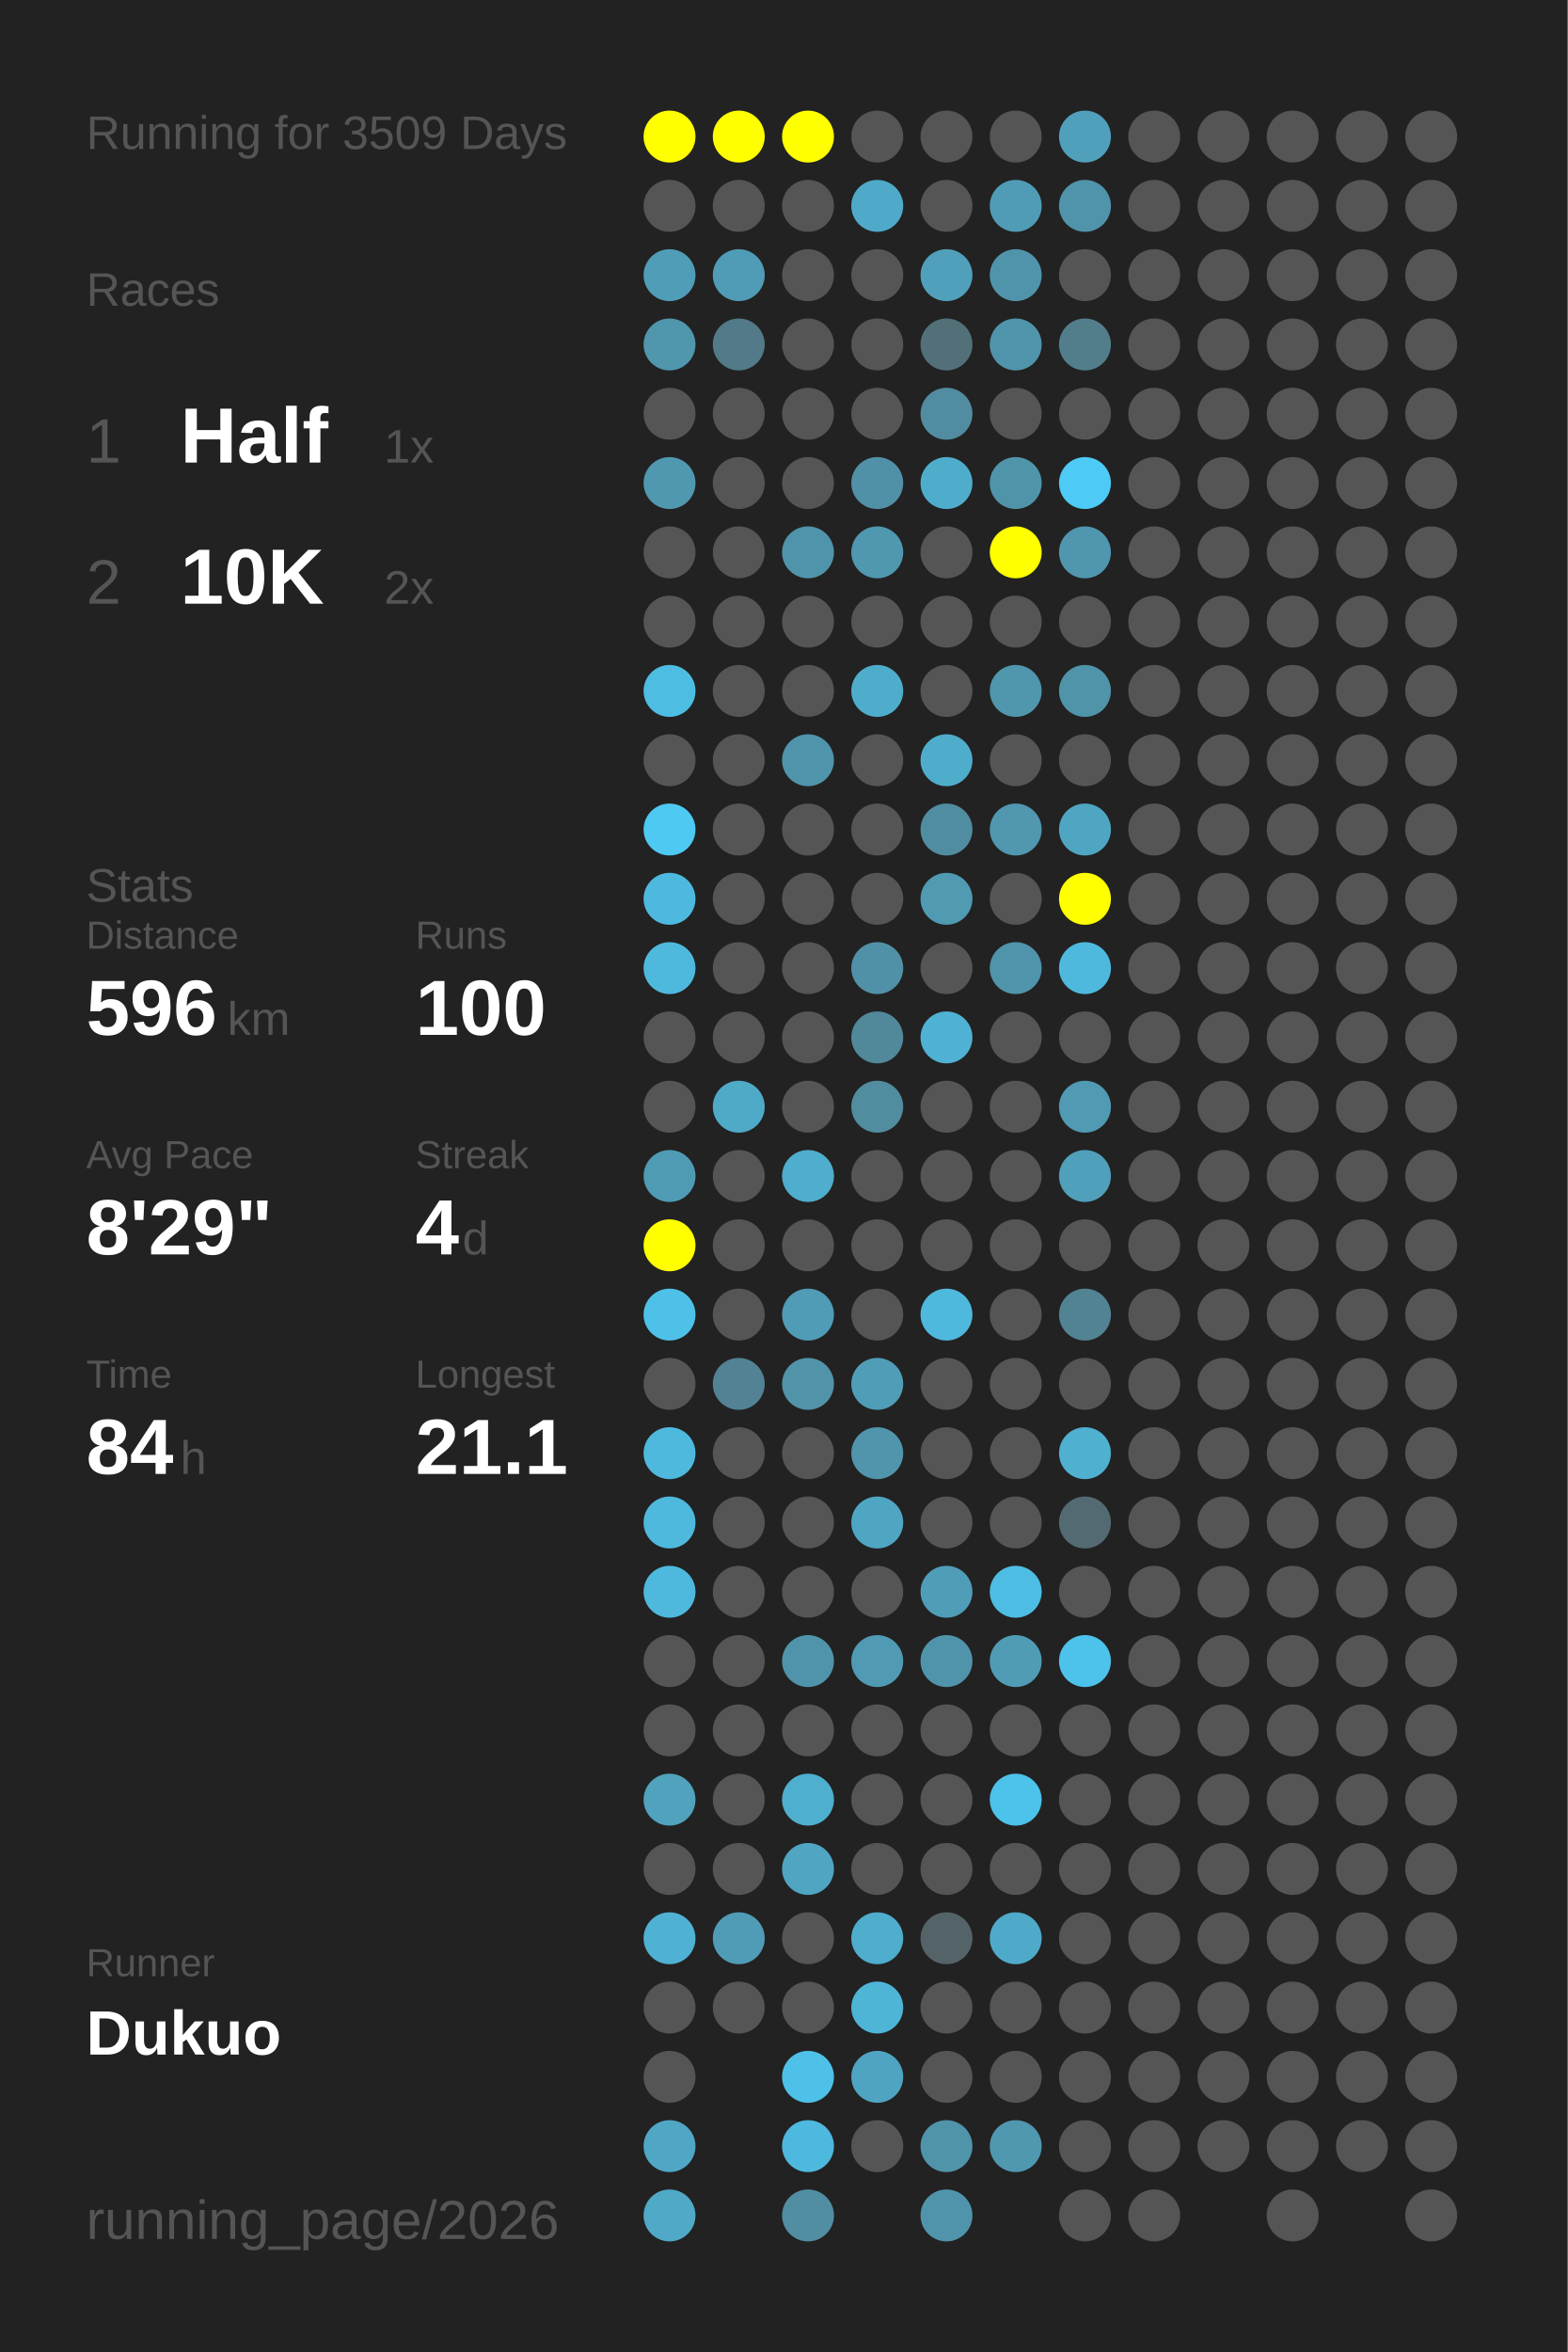
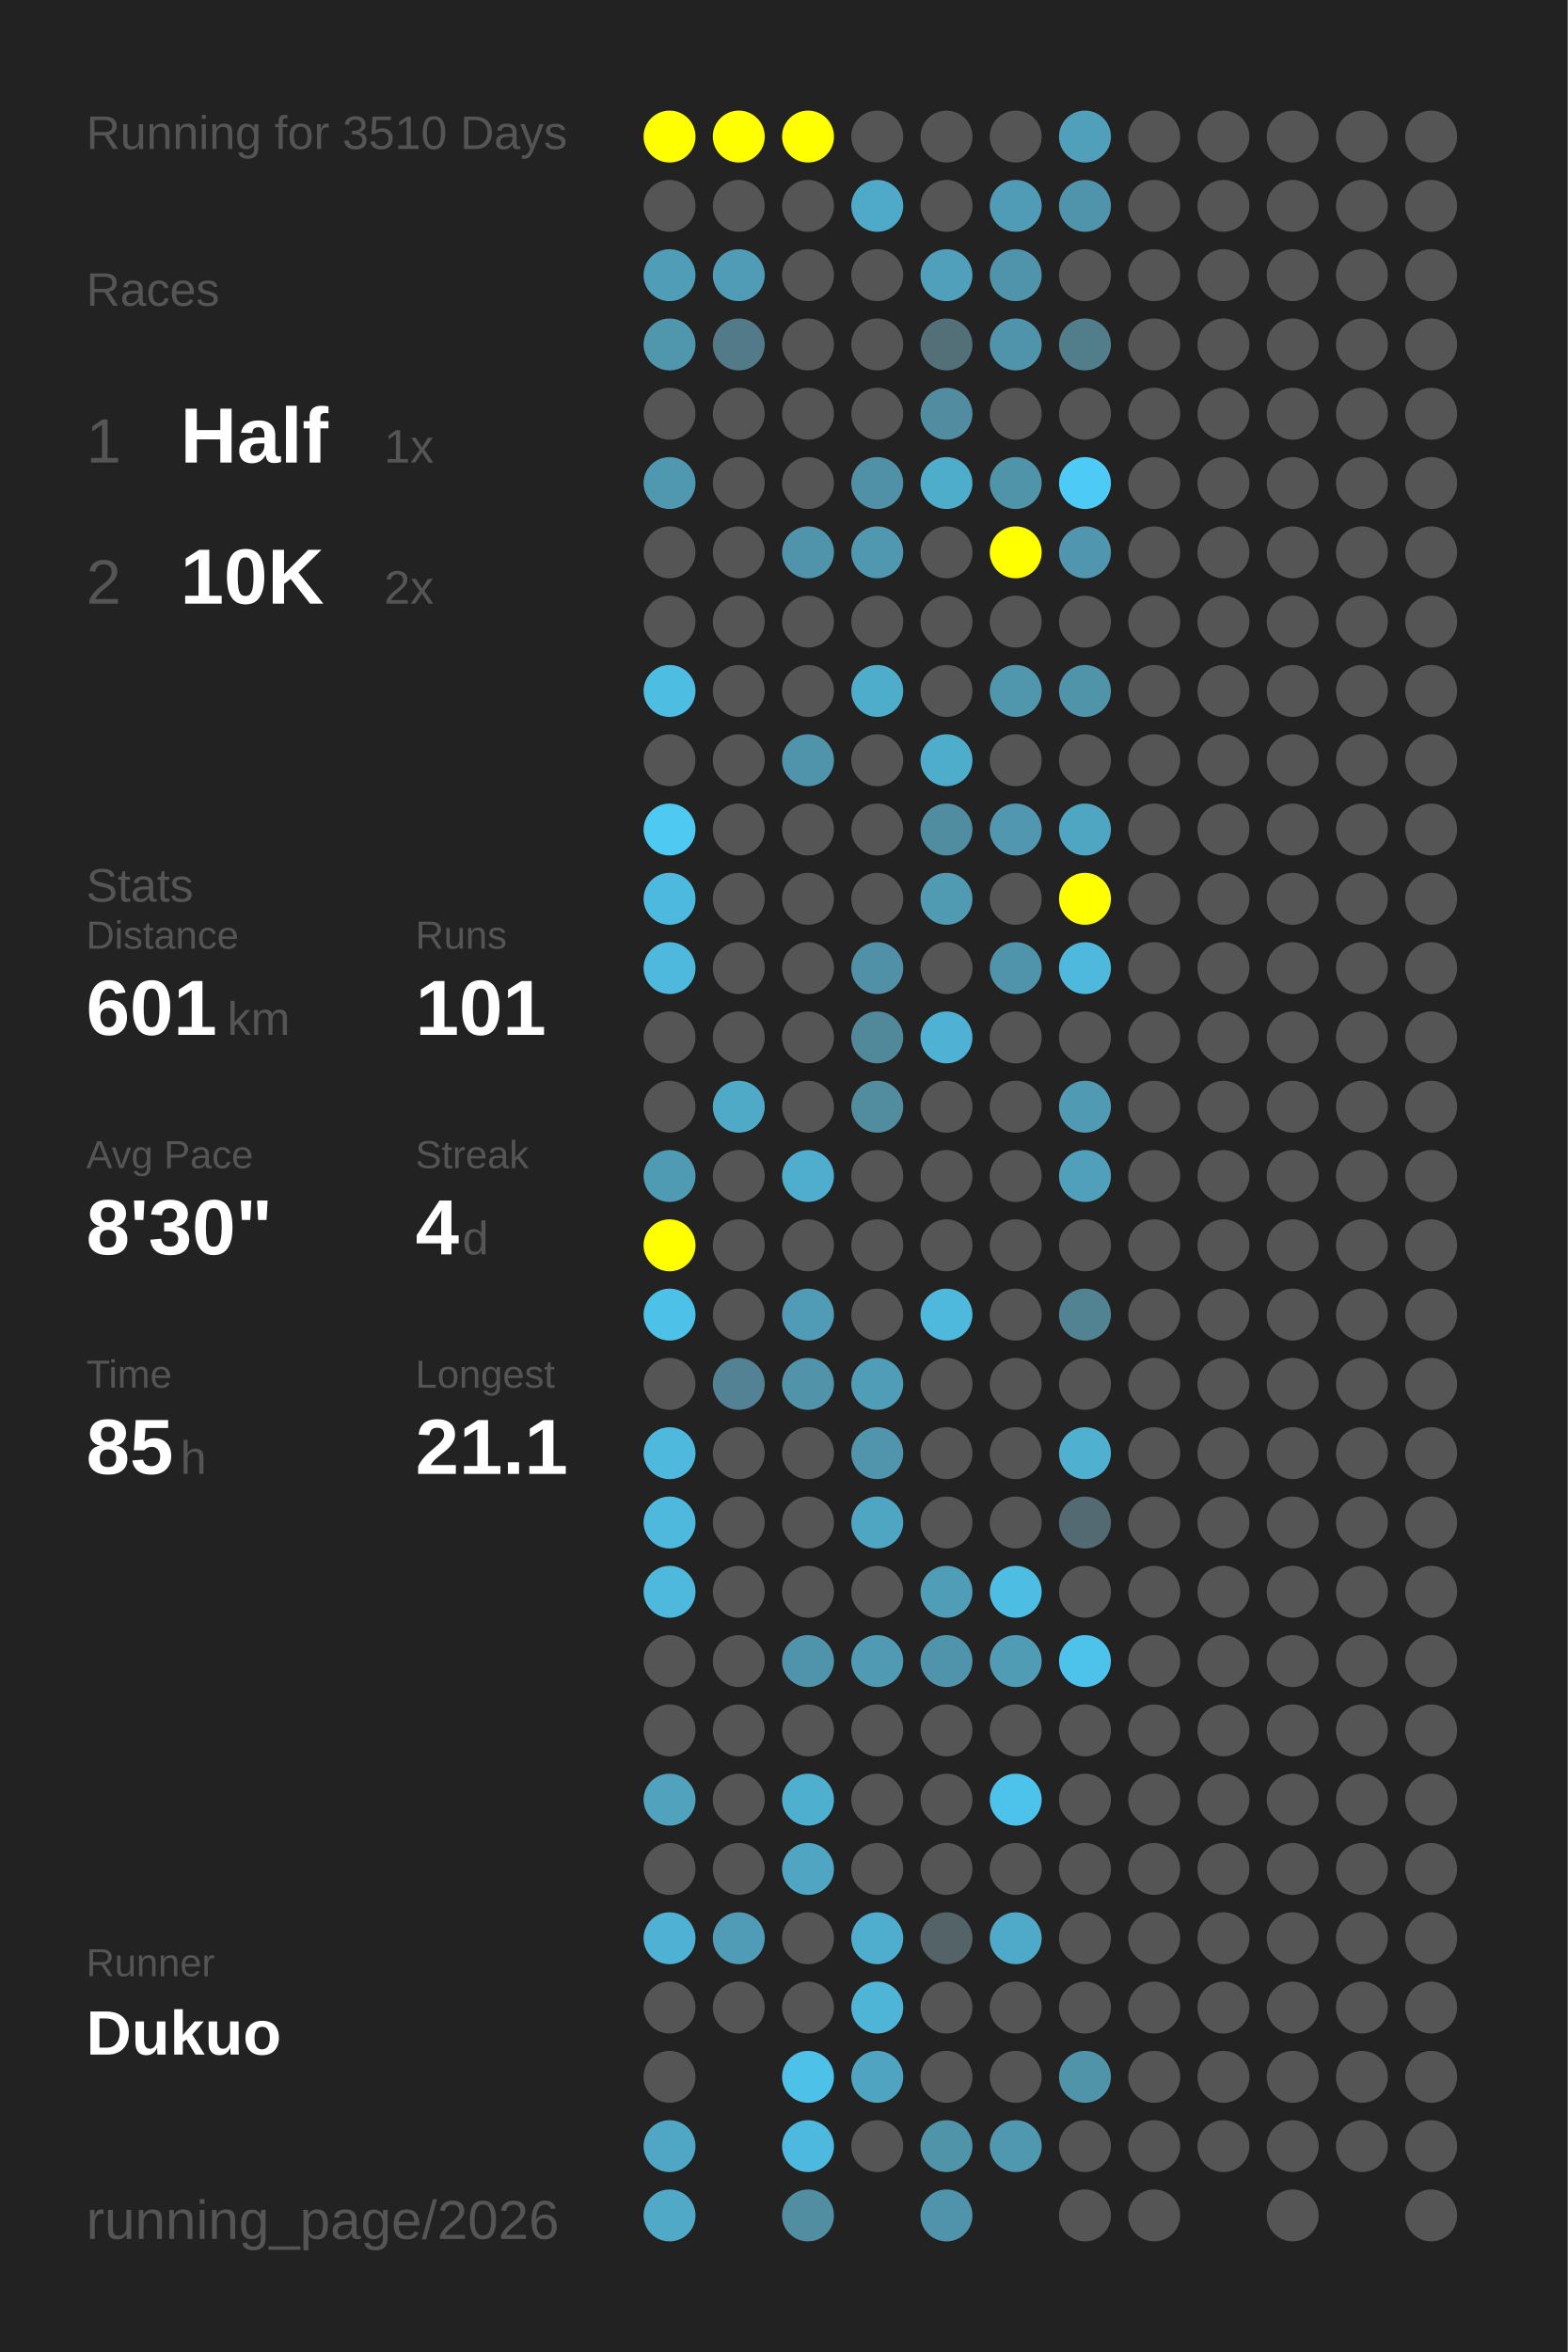
<svg xmlns="http://www.w3.org/2000/svg" baseProfile="full" height="300mm" version="1.1" viewBox="0,0,200,300" width="200mm">
  <defs />
  <rect fill="#222222" height="300" width="200" x="0" y="0" />
-   <text fill="#555555" style="font-size:6px; font-family:Arial;" x="11" y="19">Running for 3509 Days</text>
+   <text fill="#555555" style="font-size:6px; font-family:Arial;" x="11" y="19">Running for 3510 Days</text>
  <text fill="#555555" style="font-size:6px; font-family:Arial;" x="11" y="39">Races</text>
  <text fill="#555555" style="font-size:8px; font-family:Arial;" x="11" y="59">1</text>
  <text fill="#FFFFFF" style="font-size:10px; font-family:Arial; font-weight:bold;" x="23" y="59">Half</text>
  <text fill="#555555" style="font-size:6px; font-family:Arial;" x="49" y="59">1x</text>
  <text fill="#555555" style="font-size:8px; font-family:Arial;" x="11" y="77">2</text>
  <text fill="#FFFFFF" style="font-size:10px; font-family:Arial; font-weight:bold;" x="23" y="77">10K</text>
  <text fill="#555555" style="font-size:6px; font-family:Arial;" x="49" y="77">2x</text>
  <text fill="#555555" style="font-size:6px; font-family:Arial;" x="11" y="115">Stats</text>
  <text fill="#555555" style="font-size:5px; font-family:Arial;" x="11" y="121">Distance</text>
-   <text fill="#FFFFFF" style="font-size:10px; font-family:Arial; font-weight:bold;" x="11" y="132">596</text>
+   <text fill="#FFFFFF" style="font-size:10px; font-family:Arial; font-weight:bold;" x="11" y="132">601</text>
  <text fill="#555555" style="font-size:6px; font-family:Arial;" x="29" y="132">km</text>
  <text fill="#555555" style="font-size:5px; font-family:Arial;" x="53" y="121">Runs</text>
-   <text fill="#FFFFFF" style="font-size:10px; font-family:Arial; font-weight:bold;" x="53" y="132">100</text>
+   <text fill="#FFFFFF" style="font-size:10px; font-family:Arial; font-weight:bold;" x="53" y="132">101</text>
  <text fill="#555555" style="font-size:5px; font-family:Arial;" x="11" y="149">Avg Pace</text>
-   <text fill="#FFFFFF" style="font-size:10px; font-family:Arial; font-weight:bold;" x="11" y="160">8'29"</text>
+   <text fill="#FFFFFF" style="font-size:10px; font-family:Arial; font-weight:bold;" x="11" y="160">8'30"</text>
  <text fill="#555555" style="font-size:5px; font-family:Arial;" x="53" y="149">Streak</text>
  <text fill="#FFFFFF" style="font-size:10px; font-family:Arial; font-weight:bold;" x="53" y="160">4</text>
  <text fill="#555555" style="font-size:6px; font-family:Arial;" x="59" y="160">d</text>
  <text fill="#555555" style="font-size:5px; font-family:Arial;" x="11" y="177">Time</text>
-   <text fill="#FFFFFF" style="font-size:10px; font-family:Arial; font-weight:bold;" x="11" y="188">84</text>
+   <text fill="#FFFFFF" style="font-size:10px; font-family:Arial; font-weight:bold;" x="11" y="188">85</text>
  <text fill="#555555" style="font-size:6px; font-family:Arial;" x="23" y="188">h</text>
  <text fill="#555555" style="font-size:5px; font-family:Arial;" x="53" y="177">Longest</text>
  <text fill="#FFFFFF" style="font-size:10px; font-family:Arial; font-weight:bold;" x="53" y="188">21.1</text>
  <text fill="#555555" style="font-size:5px; font-family:Arial;" x="11" y="252.065">Runner</text>
  <text fill="#FFFFFF" style="font-size:8px; font-family:Arial; font-weight:bold;" x="11" y="262.065">Dukuo</text>
  <text fill="#555555" style="font-size:7px; font-family:Arial;" x="11" y="285.581">running_page/2026</text>
  <circle cx="85.417" cy="17.419" fill="#FFFF00" r="3.312" />
  <circle cx="85.417" cy="26.258" fill="#555555" r="3.312" />
  <circle cx="85.417" cy="35.097" fill="#509db7" r="3.312" />
  <circle cx="85.417" cy="43.935" fill="#5096ad" r="3.312" />
  <circle cx="85.417" cy="52.774" fill="#555555" r="3.312" />
  <circle cx="85.417" cy="61.613" fill="#5098b0" r="3.312" />
  <circle cx="85.417" cy="70.452" fill="#555555" r="3.312" />
  <circle cx="85.417" cy="79.29" fill="#555555" r="3.312" />
  <circle cx="85.417" cy="88.129" fill="#4ebde2" r="3.312" />
  <circle cx="85.417" cy="96.968" fill="#555555" r="3.312" />
  <circle cx="85.417" cy="105.806" fill="#4dc9f2" r="3.312" />
  <circle cx="85.417" cy="114.645" fill="#4eb9de" r="3.312" />
  <circle cx="85.417" cy="123.484" fill="#4eb9dd" r="3.312" />
  <circle cx="85.417" cy="132.323" fill="#555555" r="3.312" />
  <circle cx="85.417" cy="141.161" fill="#555555" r="3.312" />
  <circle cx="85.417" cy="150" fill="#509bb4" r="3.312" />
  <circle cx="85.417" cy="158.839" fill="#FFFF00" r="3.312" />
  <circle cx="85.417" cy="167.677" fill="#4ec1e8" r="3.312" />
  <circle cx="85.417" cy="176.516" fill="#555555" r="3.312" />
  <circle cx="85.417" cy="185.355" fill="#4eb9dd" r="3.312" />
  <circle cx="85.417" cy="194.194" fill="#4eb9dd" r="3.312" />
  <circle cx="85.417" cy="203.032" fill="#4eb9dd" r="3.312" />
  <circle cx="85.417" cy="211.871" fill="#555555" r="3.312" />
  <circle cx="85.417" cy="220.71" fill="#555555" r="3.312" />
  <circle cx="85.417" cy="229.548" fill="#50a2bd" r="3.312" />
  <circle cx="85.417" cy="238.387" fill="#555555" r="3.312" />
  <circle cx="85.417" cy="247.226" fill="#4fb1d3" r="3.312" />
  <circle cx="85.417" cy="256.065" fill="#555555" r="3.312" />
  <circle cx="85.417" cy="264.903" fill="#555555" r="3.312" />
  <circle cx="85.417" cy="273.742" fill="#4fa7c5" r="3.312" />
  <circle cx="85.417" cy="282.581" fill="#4fa9c7" r="3.312" />
  <circle cx="94.25" cy="17.419" fill="#FFFF00" r="3.312" />
  <circle cx="94.25" cy="26.258" fill="#555555" r="3.312" />
  <circle cx="94.25" cy="35.097" fill="#509bb5" r="3.312" />
  <circle cx="94.25" cy="43.935" fill="#527a88" r="3.312" />
  <circle cx="94.25" cy="52.774" fill="#555555" r="3.312" />
  <circle cx="94.25" cy="61.613" fill="#555555" r="3.312" />
  <circle cx="94.25" cy="70.452" fill="#555555" r="3.312" />
  <circle cx="94.25" cy="79.29" fill="#555555" r="3.312" />
  <circle cx="94.25" cy="88.129" fill="#555555" r="3.312" />
  <circle cx="94.25" cy="96.968" fill="#555555" r="3.312" />
  <circle cx="94.25" cy="105.806" fill="#555555" r="3.312" />
  <circle cx="94.25" cy="114.645" fill="#555555" r="3.312" />
  <circle cx="94.25" cy="123.484" fill="#555555" r="3.312" />
  <circle cx="94.25" cy="132.323" fill="#555555" r="3.312" />
  <circle cx="94.25" cy="141.161" fill="#4faac8" r="3.312" />
  <circle cx="94.25" cy="150" fill="#555555" r="3.312" />
  <circle cx="94.25" cy="158.839" fill="#555555" r="3.312" />
  <circle cx="94.25" cy="167.677" fill="#555555" r="3.312" />
  <circle cx="94.25" cy="176.516" fill="#528293" r="3.312" />
  <circle cx="94.25" cy="185.355" fill="#555555" r="3.312" />
  <circle cx="94.25" cy="194.194" fill="#555555" r="3.312" />
  <circle cx="94.25" cy="203.032" fill="#555555" r="3.312" />
  <circle cx="94.25" cy="211.871" fill="#555555" r="3.312" />
  <circle cx="94.25" cy="220.71" fill="#555555" r="3.312" />
  <circle cx="94.25" cy="229.548" fill="#555555" r="3.312" />
  <circle cx="94.25" cy="238.387" fill="#555555" r="3.312" />
  <circle cx="94.25" cy="247.226" fill="#509cb6" r="3.312" />
  <circle cx="94.25" cy="256.065" fill="#555555" r="3.312" />
  <circle cx="103.083" cy="17.419" fill="#FFFF00" r="3.312" />
  <circle cx="103.083" cy="26.258" fill="#555555" r="3.312" />
  <circle cx="103.083" cy="35.097" fill="#555555" r="3.312" />
  <circle cx="103.083" cy="43.935" fill="#555555" r="3.312" />
  <circle cx="103.083" cy="52.774" fill="#555555" r="3.312" />
  <circle cx="103.083" cy="61.613" fill="#555555" r="3.312" />
  <circle cx="103.083" cy="70.452" fill="#5094ab" r="3.312" />
  <circle cx="103.083" cy="79.29" fill="#555555" r="3.312" />
  <circle cx="103.083" cy="88.129" fill="#555555" r="3.312" />
  <circle cx="103.083" cy="96.968" fill="#5094ab" r="3.312" />
  <circle cx="103.083" cy="105.806" fill="#555555" r="3.312" />
  <circle cx="103.083" cy="114.645" fill="#555555" r="3.312" />
  <circle cx="103.083" cy="123.484" fill="#555555" r="3.312" />
  <circle cx="103.083" cy="132.323" fill="#555555" r="3.312" />
  <circle cx="103.083" cy="141.161" fill="#555555" r="3.312" />
  <circle cx="103.083" cy="150" fill="#4fadcd" r="3.312" />
  <circle cx="103.083" cy="158.839" fill="#555555" r="3.312" />
  <circle cx="103.083" cy="167.677" fill="#509bb5" r="3.312" />
  <circle cx="103.083" cy="176.516" fill="#5193a9" r="3.312" />
  <circle cx="103.083" cy="185.355" fill="#555555" r="3.312" />
  <circle cx="103.083" cy="194.194" fill="#555555" r="3.312" />
  <circle cx="103.083" cy="203.032" fill="#555555" r="3.312" />
  <circle cx="103.083" cy="211.871" fill="#5094ab" r="3.312" />
  <circle cx="103.083" cy="220.71" fill="#555555" r="3.312" />
  <circle cx="103.083" cy="229.548" fill="#4fafcf" r="3.312" />
  <circle cx="103.083" cy="238.387" fill="#4fa5c2" r="3.312" />
  <circle cx="103.083" cy="247.226" fill="#555555" r="3.312" />
  <circle cx="103.083" cy="256.065" fill="#555555" r="3.312" />
  <circle cx="103.083" cy="264.903" fill="#4ec1e8" r="3.312" />
  <circle cx="103.083" cy="273.742" fill="#4eb9de" r="3.312" />
  <circle cx="103.083" cy="282.581" fill="#518ea2" r="3.312" />
  <circle cx="111.917" cy="17.419" fill="#555555" r="3.312" />
  <circle cx="111.917" cy="26.258" fill="#4faac9" r="3.312" />
  <circle cx="111.917" cy="35.097" fill="#555555" r="3.312" />
  <circle cx="111.917" cy="43.935" fill="#555555" r="3.312" />
  <circle cx="111.917" cy="52.774" fill="#555555" r="3.312" />
  <circle cx="111.917" cy="61.613" fill="#5191a7" r="3.312" />
  <circle cx="111.917" cy="70.452" fill="#5097b0" r="3.312" />
  <circle cx="111.917" cy="79.29" fill="#555555" r="3.312" />
  <circle cx="111.917" cy="88.129" fill="#4fadcc" r="3.312" />
  <circle cx="111.917" cy="96.968" fill="#555555" r="3.312" />
  <circle cx="111.917" cy="105.806" fill="#555555" r="3.312" />
  <circle cx="111.917" cy="114.645" fill="#555555" r="3.312" />
  <circle cx="111.917" cy="123.484" fill="#5191a7" r="3.312" />
  <circle cx="111.917" cy="132.323" fill="#51889a" r="3.312" />
  <circle cx="111.917" cy="141.161" fill="#518c9f" r="3.312" />
  <circle cx="111.917" cy="150" fill="#555555" r="3.312" />
  <circle cx="111.917" cy="158.839" fill="#555555" r="3.312" />
  <circle cx="111.917" cy="167.677" fill="#555555" r="3.312" />
  <circle cx="111.917" cy="176.516" fill="#509db7" r="3.312" />
  <circle cx="111.917" cy="185.355" fill="#5095ac" r="3.312" />
  <circle cx="111.917" cy="194.194" fill="#4fa6c3" r="3.312" />
  <circle cx="111.917" cy="203.032" fill="#555555" r="3.312" />
  <circle cx="111.917" cy="211.871" fill="#509ab3" r="3.312" />
  <circle cx="111.917" cy="220.71" fill="#555555" r="3.312" />
  <circle cx="111.917" cy="229.548" fill="#555555" r="3.312" />
  <circle cx="111.917" cy="238.387" fill="#555555" r="3.312" />
  <circle cx="111.917" cy="247.226" fill="#4fadcd" r="3.312" />
  <circle cx="111.917" cy="256.065" fill="#4eb5d7" r="3.312" />
  <circle cx="111.917" cy="264.903" fill="#4fa5c1" r="3.312" />
  <circle cx="111.917" cy="273.742" fill="#555555" r="3.312" />
  <circle cx="120.75" cy="17.419" fill="#555555" r="3.312" />
  <circle cx="120.75" cy="26.258" fill="#555555" r="3.312" />
  <circle cx="120.75" cy="35.097" fill="#50a0bb" r="3.312" />
  <circle cx="120.75" cy="43.935" fill="#537079" r="3.312" />
  <circle cx="120.75" cy="52.774" fill="#518ca0" r="3.312" />
  <circle cx="120.75" cy="61.613" fill="#4fadcc" r="3.312" />
  <circle cx="120.75" cy="70.452" fill="#555555" r="3.312" />
  <circle cx="120.75" cy="79.29" fill="#555555" r="3.312" />
  <circle cx="120.75" cy="88.129" fill="#555555" r="3.312" />
  <circle cx="120.75" cy="96.968" fill="#4fadcc" r="3.312" />
  <circle cx="120.75" cy="105.806" fill="#518da1" r="3.312" />
  <circle cx="120.75" cy="114.645" fill="#509ab2" r="3.312" />
  <circle cx="120.75" cy="123.484" fill="#555555" r="3.312" />
  <circle cx="120.75" cy="132.323" fill="#4fb2d4" r="3.312" />
  <circle cx="120.75" cy="141.161" fill="#555555" r="3.312" />
  <circle cx="120.75" cy="150" fill="#555555" r="3.312" />
  <circle cx="120.75" cy="158.839" fill="#555555" r="3.312" />
  <circle cx="120.75" cy="167.677" fill="#4eb9dd" r="3.312" />
  <circle cx="120.75" cy="176.516" fill="#555555" r="3.312" />
  <circle cx="120.75" cy="185.355" fill="#555555" r="3.312" />
  <circle cx="120.75" cy="194.194" fill="#555555" r="3.312" />
  <circle cx="120.75" cy="203.032" fill="#509db7" r="3.312" />
  <circle cx="120.75" cy="211.871" fill="#5094ab" r="3.312" />
  <circle cx="120.75" cy="220.71" fill="#555555" r="3.312" />
  <circle cx="120.75" cy="229.548" fill="#555555" r="3.312" />
  <circle cx="120.75" cy="238.387" fill="#555555" r="3.312" />
  <circle cx="120.75" cy="247.226" fill="#546368" r="3.312" />
  <circle cx="120.75" cy="256.065" fill="#555555" r="3.312" />
  <circle cx="120.75" cy="264.903" fill="#555555" r="3.312" />
  <circle cx="120.75" cy="273.742" fill="#5094aa" r="3.312" />
  <circle cx="120.75" cy="282.581" fill="#5094ab" r="3.312" />
  <circle cx="129.583" cy="17.419" fill="#555555" r="3.312" />
  <circle cx="129.583" cy="26.258" fill="#509cb6" r="3.312" />
  <circle cx="129.583" cy="35.097" fill="#5094ab" r="3.312" />
  <circle cx="129.583" cy="43.935" fill="#5094ab" r="3.312" />
  <circle cx="129.583" cy="52.774" fill="#555555" r="3.312" />
  <circle cx="129.583" cy="61.613" fill="#5094aa" r="3.312" />
  <circle cx="129.583" cy="70.452" fill="#FFFF00" r="3.312" />
  <circle cx="129.583" cy="79.29" fill="#555555" r="3.312" />
  <circle cx="129.583" cy="88.129" fill="#5096ad" r="3.312" />
  <circle cx="129.583" cy="96.968" fill="#555555" r="3.312" />
  <circle cx="129.583" cy="105.806" fill="#5097af" r="3.312" />
  <circle cx="129.583" cy="114.645" fill="#555555" r="3.312" />
  <circle cx="129.583" cy="123.484" fill="#5094ab" r="3.312" />
  <circle cx="129.583" cy="132.323" fill="#555555" r="3.312" />
  <circle cx="129.583" cy="141.161" fill="#555555" r="3.312" />
  <circle cx="129.583" cy="150" fill="#555555" r="3.312" />
  <circle cx="129.583" cy="158.839" fill="#555555" r="3.312" />
  <circle cx="129.583" cy="167.677" fill="#555555" r="3.312" />
  <circle cx="129.583" cy="176.516" fill="#555555" r="3.312" />
  <circle cx="129.583" cy="185.355" fill="#555555" r="3.312" />
  <circle cx="129.583" cy="194.194" fill="#555555" r="3.312" />
  <circle cx="129.583" cy="203.032" fill="#4ebde3" r="3.312" />
  <circle cx="129.583" cy="211.871" fill="#509cb5" r="3.312" />
  <circle cx="129.583" cy="220.71" fill="#555555" r="3.312" />
  <circle cx="129.583" cy="229.548" fill="#4dc2ea" r="3.312" />
  <circle cx="129.583" cy="238.387" fill="#555555" r="3.312" />
  <circle cx="129.583" cy="247.226" fill="#4faac9" r="3.312" />
  <circle cx="129.583" cy="256.065" fill="#555555" r="3.312" />
  <circle cx="129.583" cy="264.903" fill="#555555" r="3.312" />
  <circle cx="129.583" cy="273.742" fill="#5097b0" r="3.312" />
  <circle cx="138.417" cy="17.419" fill="#50a0bb" r="3.312" />
  <circle cx="138.417" cy="26.258" fill="#5094ab" r="3.312" />
  <circle cx="138.417" cy="35.097" fill="#555555" r="3.312" />
  <circle cx="138.417" cy="43.935" fill="#527e8c" r="3.312" />
  <circle cx="138.417" cy="52.774" fill="#555555" r="3.312" />
  <circle cx="138.417" cy="61.613" fill="#4dcaf5" r="3.312" />
  <circle cx="138.417" cy="70.452" fill="#5096ae" r="3.312" />
  <circle cx="138.417" cy="79.29" fill="#555555" r="3.312" />
  <circle cx="138.417" cy="88.129" fill="#5094aa" r="3.312" />
  <circle cx="138.417" cy="96.968" fill="#555555" r="3.312" />
  <circle cx="138.417" cy="105.806" fill="#4fa6c3" r="3.312" />
  <circle cx="138.417" cy="114.645" fill="#FFFF00" r="3.312" />
  <circle cx="138.417" cy="123.484" fill="#4eb9dd" r="3.312" />
  <circle cx="138.417" cy="132.323" fill="#555555" r="3.312" />
  <circle cx="138.417" cy="141.161" fill="#509ab3" r="3.312" />
  <circle cx="138.417" cy="150" fill="#50a0bb" r="3.312" />
  <circle cx="138.417" cy="158.839" fill="#555555" r="3.312" />
  <circle cx="138.417" cy="167.677" fill="#528393" r="3.312" />
  <circle cx="138.417" cy="176.516" fill="#555555" r="3.312" />
  <circle cx="138.417" cy="185.355" fill="#4fb0d0" r="3.312" />
  <circle cx="138.417" cy="194.194" fill="#536a72" r="3.312" />
  <circle cx="138.417" cy="203.032" fill="#555555" r="3.312" />
  <circle cx="138.417" cy="211.871" fill="#4dc2ea" r="3.312" />
  <circle cx="138.417" cy="220.71" fill="#555555" r="3.312" />
  <circle cx="138.417" cy="229.548" fill="#555555" r="3.312" />
  <circle cx="138.417" cy="238.387" fill="#555555" r="3.312" />
  <circle cx="138.417" cy="247.226" fill="#555555" r="3.312" />
  <circle cx="138.417" cy="256.065" fill="#555555" r="3.312" />
-   <circle cx="138.417" cy="264.903" fill="#555555" r="3.312" />
+   <circle cx="138.417" cy="264.903" fill="#5094aa" r="3.312" />
  <circle cx="138.417" cy="273.742" fill="#555555" r="3.312" />
  <circle cx="138.417" cy="282.581" fill="#555555" r="3.312" />
  <circle cx="147.25" cy="17.419" fill="#555555" r="3.312" />
  <circle cx="147.25" cy="26.258" fill="#555555" r="3.312" />
  <circle cx="147.25" cy="35.097" fill="#555555" r="3.312" />
  <circle cx="147.25" cy="43.935" fill="#555555" r="3.312" />
  <circle cx="147.25" cy="52.774" fill="#555555" r="3.312" />
  <circle cx="147.25" cy="61.613" fill="#555555" r="3.312" />
  <circle cx="147.25" cy="70.452" fill="#555555" r="3.312" />
  <circle cx="147.25" cy="79.29" fill="#555555" r="3.312" />
  <circle cx="147.25" cy="88.129" fill="#555555" r="3.312" />
  <circle cx="147.25" cy="96.968" fill="#555555" r="3.312" />
  <circle cx="147.25" cy="105.806" fill="#555555" r="3.312" />
  <circle cx="147.25" cy="114.645" fill="#555555" r="3.312" />
  <circle cx="147.25" cy="123.484" fill="#555555" r="3.312" />
  <circle cx="147.25" cy="132.323" fill="#555555" r="3.312" />
  <circle cx="147.25" cy="141.161" fill="#555555" r="3.312" />
  <circle cx="147.25" cy="150" fill="#555555" r="3.312" />
  <circle cx="147.25" cy="158.839" fill="#555555" r="3.312" />
  <circle cx="147.25" cy="167.677" fill="#555555" r="3.312" />
  <circle cx="147.25" cy="176.516" fill="#555555" r="3.312" />
  <circle cx="147.25" cy="185.355" fill="#555555" r="3.312" />
  <circle cx="147.25" cy="194.194" fill="#555555" r="3.312" />
  <circle cx="147.25" cy="203.032" fill="#555555" r="3.312" />
  <circle cx="147.25" cy="211.871" fill="#555555" r="3.312" />
  <circle cx="147.25" cy="220.71" fill="#555555" r="3.312" />
  <circle cx="147.25" cy="229.548" fill="#555555" r="3.312" />
  <circle cx="147.25" cy="238.387" fill="#555555" r="3.312" />
  <circle cx="147.25" cy="247.226" fill="#555555" r="3.312" />
  <circle cx="147.25" cy="256.065" fill="#555555" r="3.312" />
  <circle cx="147.25" cy="264.903" fill="#555555" r="3.312" />
  <circle cx="147.25" cy="273.742" fill="#555555" r="3.312" />
  <circle cx="147.25" cy="282.581" fill="#555555" r="3.312" />
  <circle cx="156.083" cy="17.419" fill="#555555" r="3.312" />
  <circle cx="156.083" cy="26.258" fill="#555555" r="3.312" />
  <circle cx="156.083" cy="35.097" fill="#555555" r="3.312" />
  <circle cx="156.083" cy="43.935" fill="#555555" r="3.312" />
  <circle cx="156.083" cy="52.774" fill="#555555" r="3.312" />
  <circle cx="156.083" cy="61.613" fill="#555555" r="3.312" />
  <circle cx="156.083" cy="70.452" fill="#555555" r="3.312" />
  <circle cx="156.083" cy="79.29" fill="#555555" r="3.312" />
  <circle cx="156.083" cy="88.129" fill="#555555" r="3.312" />
  <circle cx="156.083" cy="96.968" fill="#555555" r="3.312" />
  <circle cx="156.083" cy="105.806" fill="#555555" r="3.312" />
  <circle cx="156.083" cy="114.645" fill="#555555" r="3.312" />
  <circle cx="156.083" cy="123.484" fill="#555555" r="3.312" />
  <circle cx="156.083" cy="132.323" fill="#555555" r="3.312" />
  <circle cx="156.083" cy="141.161" fill="#555555" r="3.312" />
  <circle cx="156.083" cy="150" fill="#555555" r="3.312" />
  <circle cx="156.083" cy="158.839" fill="#555555" r="3.312" />
  <circle cx="156.083" cy="167.677" fill="#555555" r="3.312" />
  <circle cx="156.083" cy="176.516" fill="#555555" r="3.312" />
  <circle cx="156.083" cy="185.355" fill="#555555" r="3.312" />
  <circle cx="156.083" cy="194.194" fill="#555555" r="3.312" />
  <circle cx="156.083" cy="203.032" fill="#555555" r="3.312" />
  <circle cx="156.083" cy="211.871" fill="#555555" r="3.312" />
  <circle cx="156.083" cy="220.71" fill="#555555" r="3.312" />
  <circle cx="156.083" cy="229.548" fill="#555555" r="3.312" />
  <circle cx="156.083" cy="238.387" fill="#555555" r="3.312" />
  <circle cx="156.083" cy="247.226" fill="#555555" r="3.312" />
  <circle cx="156.083" cy="256.065" fill="#555555" r="3.312" />
  <circle cx="156.083" cy="264.903" fill="#555555" r="3.312" />
  <circle cx="156.083" cy="273.742" fill="#555555" r="3.312" />
  <circle cx="164.917" cy="17.419" fill="#555555" r="3.312" />
  <circle cx="164.917" cy="26.258" fill="#555555" r="3.312" />
  <circle cx="164.917" cy="35.097" fill="#555555" r="3.312" />
  <circle cx="164.917" cy="43.935" fill="#555555" r="3.312" />
  <circle cx="164.917" cy="52.774" fill="#555555" r="3.312" />
  <circle cx="164.917" cy="61.613" fill="#555555" r="3.312" />
  <circle cx="164.917" cy="70.452" fill="#555555" r="3.312" />
  <circle cx="164.917" cy="79.29" fill="#555555" r="3.312" />
  <circle cx="164.917" cy="88.129" fill="#555555" r="3.312" />
  <circle cx="164.917" cy="96.968" fill="#555555" r="3.312" />
  <circle cx="164.917" cy="105.806" fill="#555555" r="3.312" />
  <circle cx="164.917" cy="114.645" fill="#555555" r="3.312" />
  <circle cx="164.917" cy="123.484" fill="#555555" r="3.312" />
  <circle cx="164.917" cy="132.323" fill="#555555" r="3.312" />
  <circle cx="164.917" cy="141.161" fill="#555555" r="3.312" />
  <circle cx="164.917" cy="150" fill="#555555" r="3.312" />
  <circle cx="164.917" cy="158.839" fill="#555555" r="3.312" />
  <circle cx="164.917" cy="167.677" fill="#555555" r="3.312" />
  <circle cx="164.917" cy="176.516" fill="#555555" r="3.312" />
  <circle cx="164.917" cy="185.355" fill="#555555" r="3.312" />
  <circle cx="164.917" cy="194.194" fill="#555555" r="3.312" />
  <circle cx="164.917" cy="203.032" fill="#555555" r="3.312" />
  <circle cx="164.917" cy="211.871" fill="#555555" r="3.312" />
  <circle cx="164.917" cy="220.71" fill="#555555" r="3.312" />
  <circle cx="164.917" cy="229.548" fill="#555555" r="3.312" />
  <circle cx="164.917" cy="238.387" fill="#555555" r="3.312" />
  <circle cx="164.917" cy="247.226" fill="#555555" r="3.312" />
  <circle cx="164.917" cy="256.065" fill="#555555" r="3.312" />
  <circle cx="164.917" cy="264.903" fill="#555555" r="3.312" />
  <circle cx="164.917" cy="273.742" fill="#555555" r="3.312" />
  <circle cx="164.917" cy="282.581" fill="#555555" r="3.312" />
  <circle cx="173.75" cy="17.419" fill="#555555" r="3.312" />
  <circle cx="173.75" cy="26.258" fill="#555555" r="3.312" />
  <circle cx="173.75" cy="35.097" fill="#555555" r="3.312" />
  <circle cx="173.75" cy="43.935" fill="#555555" r="3.312" />
  <circle cx="173.75" cy="52.774" fill="#555555" r="3.312" />
  <circle cx="173.75" cy="61.613" fill="#555555" r="3.312" />
  <circle cx="173.75" cy="70.452" fill="#555555" r="3.312" />
  <circle cx="173.75" cy="79.29" fill="#555555" r="3.312" />
  <circle cx="173.75" cy="88.129" fill="#555555" r="3.312" />
  <circle cx="173.75" cy="96.968" fill="#555555" r="3.312" />
  <circle cx="173.75" cy="105.806" fill="#555555" r="3.312" />
  <circle cx="173.75" cy="114.645" fill="#555555" r="3.312" />
  <circle cx="173.75" cy="123.484" fill="#555555" r="3.312" />
  <circle cx="173.75" cy="132.323" fill="#555555" r="3.312" />
  <circle cx="173.75" cy="141.161" fill="#555555" r="3.312" />
  <circle cx="173.75" cy="150" fill="#555555" r="3.312" />
  <circle cx="173.75" cy="158.839" fill="#555555" r="3.312" />
  <circle cx="173.75" cy="167.677" fill="#555555" r="3.312" />
  <circle cx="173.75" cy="176.516" fill="#555555" r="3.312" />
  <circle cx="173.75" cy="185.355" fill="#555555" r="3.312" />
  <circle cx="173.75" cy="194.194" fill="#555555" r="3.312" />
  <circle cx="173.75" cy="203.032" fill="#555555" r="3.312" />
  <circle cx="173.75" cy="211.871" fill="#555555" r="3.312" />
  <circle cx="173.75" cy="220.71" fill="#555555" r="3.312" />
  <circle cx="173.75" cy="229.548" fill="#555555" r="3.312" />
  <circle cx="173.75" cy="238.387" fill="#555555" r="3.312" />
  <circle cx="173.75" cy="247.226" fill="#555555" r="3.312" />
  <circle cx="173.75" cy="256.065" fill="#555555" r="3.312" />
  <circle cx="173.75" cy="264.903" fill="#555555" r="3.312" />
  <circle cx="173.75" cy="273.742" fill="#555555" r="3.312" />
  <circle cx="182.583" cy="17.419" fill="#555555" r="3.312" />
  <circle cx="182.583" cy="26.258" fill="#555555" r="3.312" />
  <circle cx="182.583" cy="35.097" fill="#555555" r="3.312" />
  <circle cx="182.583" cy="43.935" fill="#555555" r="3.312" />
  <circle cx="182.583" cy="52.774" fill="#555555" r="3.312" />
  <circle cx="182.583" cy="61.613" fill="#555555" r="3.312" />
  <circle cx="182.583" cy="70.452" fill="#555555" r="3.312" />
  <circle cx="182.583" cy="79.29" fill="#555555" r="3.312" />
  <circle cx="182.583" cy="88.129" fill="#555555" r="3.312" />
  <circle cx="182.583" cy="96.968" fill="#555555" r="3.312" />
  <circle cx="182.583" cy="105.806" fill="#555555" r="3.312" />
  <circle cx="182.583" cy="114.645" fill="#555555" r="3.312" />
  <circle cx="182.583" cy="123.484" fill="#555555" r="3.312" />
  <circle cx="182.583" cy="132.323" fill="#555555" r="3.312" />
  <circle cx="182.583" cy="141.161" fill="#555555" r="3.312" />
  <circle cx="182.583" cy="150" fill="#555555" r="3.312" />
  <circle cx="182.583" cy="158.839" fill="#555555" r="3.312" />
  <circle cx="182.583" cy="167.677" fill="#555555" r="3.312" />
  <circle cx="182.583" cy="176.516" fill="#555555" r="3.312" />
  <circle cx="182.583" cy="185.355" fill="#555555" r="3.312" />
  <circle cx="182.583" cy="194.194" fill="#555555" r="3.312" />
  <circle cx="182.583" cy="203.032" fill="#555555" r="3.312" />
  <circle cx="182.583" cy="211.871" fill="#555555" r="3.312" />
  <circle cx="182.583" cy="220.71" fill="#555555" r="3.312" />
  <circle cx="182.583" cy="229.548" fill="#555555" r="3.312" />
  <circle cx="182.583" cy="238.387" fill="#555555" r="3.312" />
  <circle cx="182.583" cy="247.226" fill="#555555" r="3.312" />
  <circle cx="182.583" cy="256.065" fill="#555555" r="3.312" />
  <circle cx="182.583" cy="264.903" fill="#555555" r="3.312" />
  <circle cx="182.583" cy="273.742" fill="#555555" r="3.312" />
  <circle cx="182.583" cy="282.581" fill="#555555" r="3.312" />
</svg>
